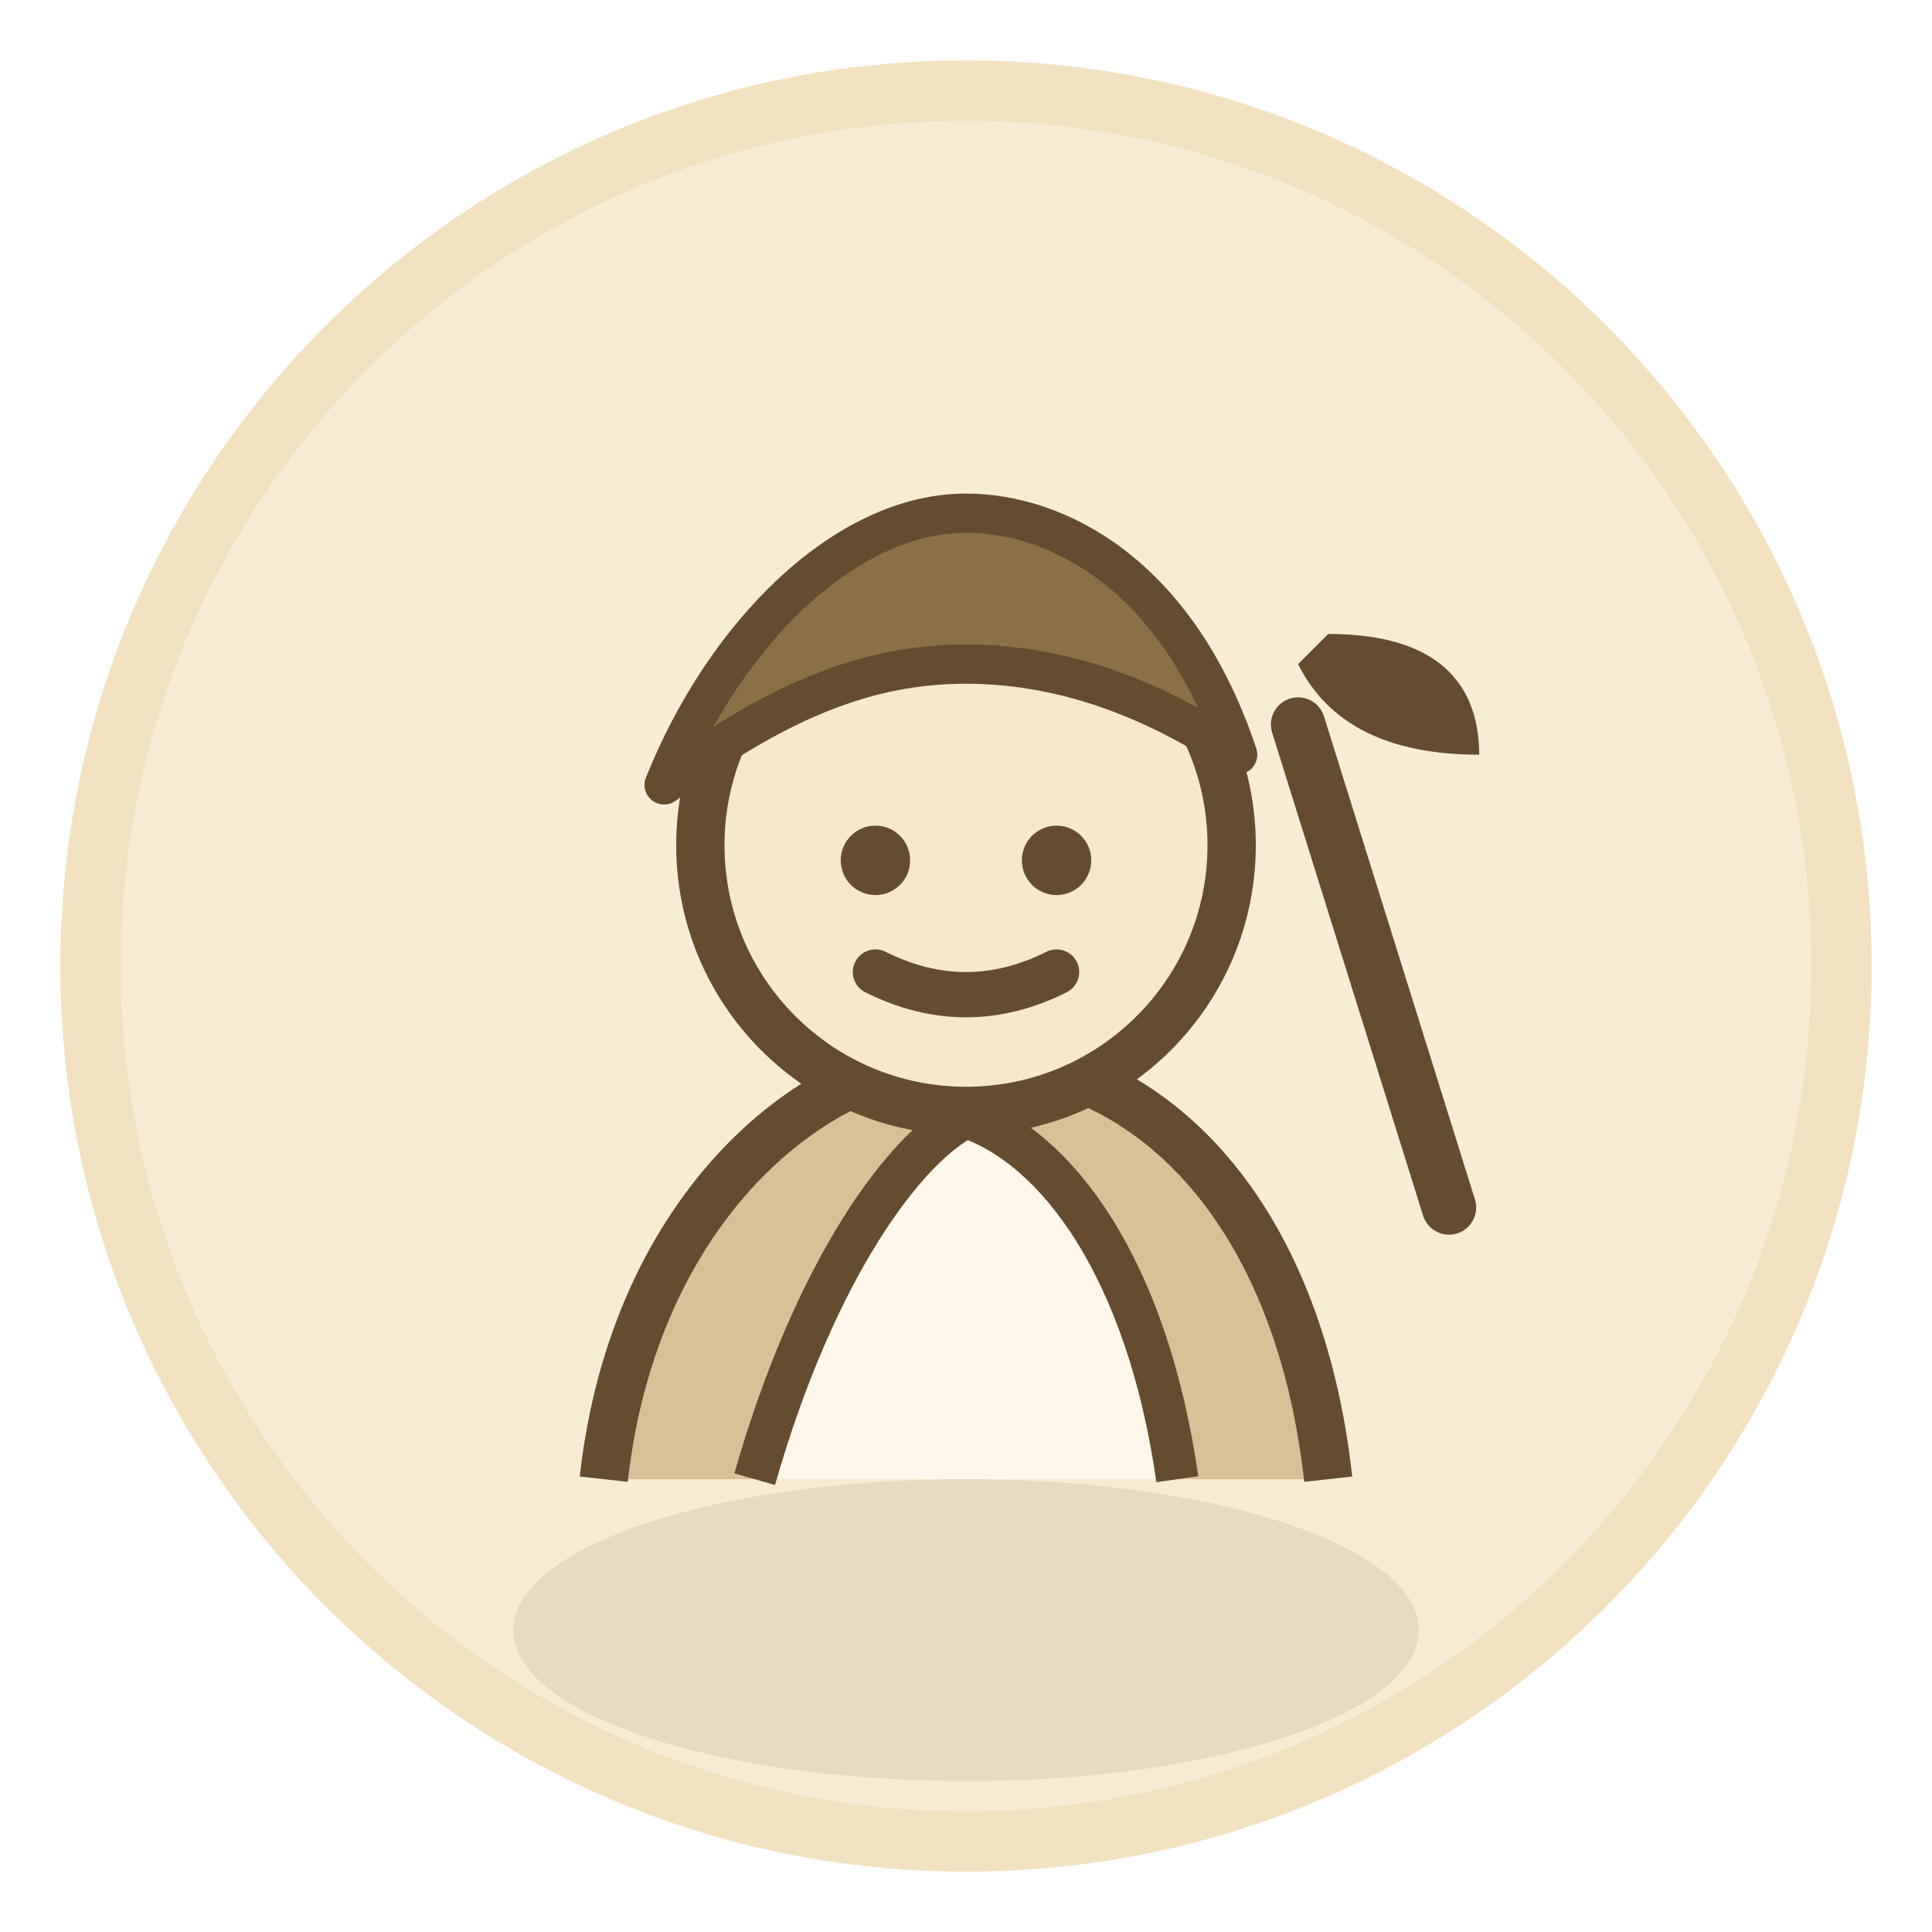
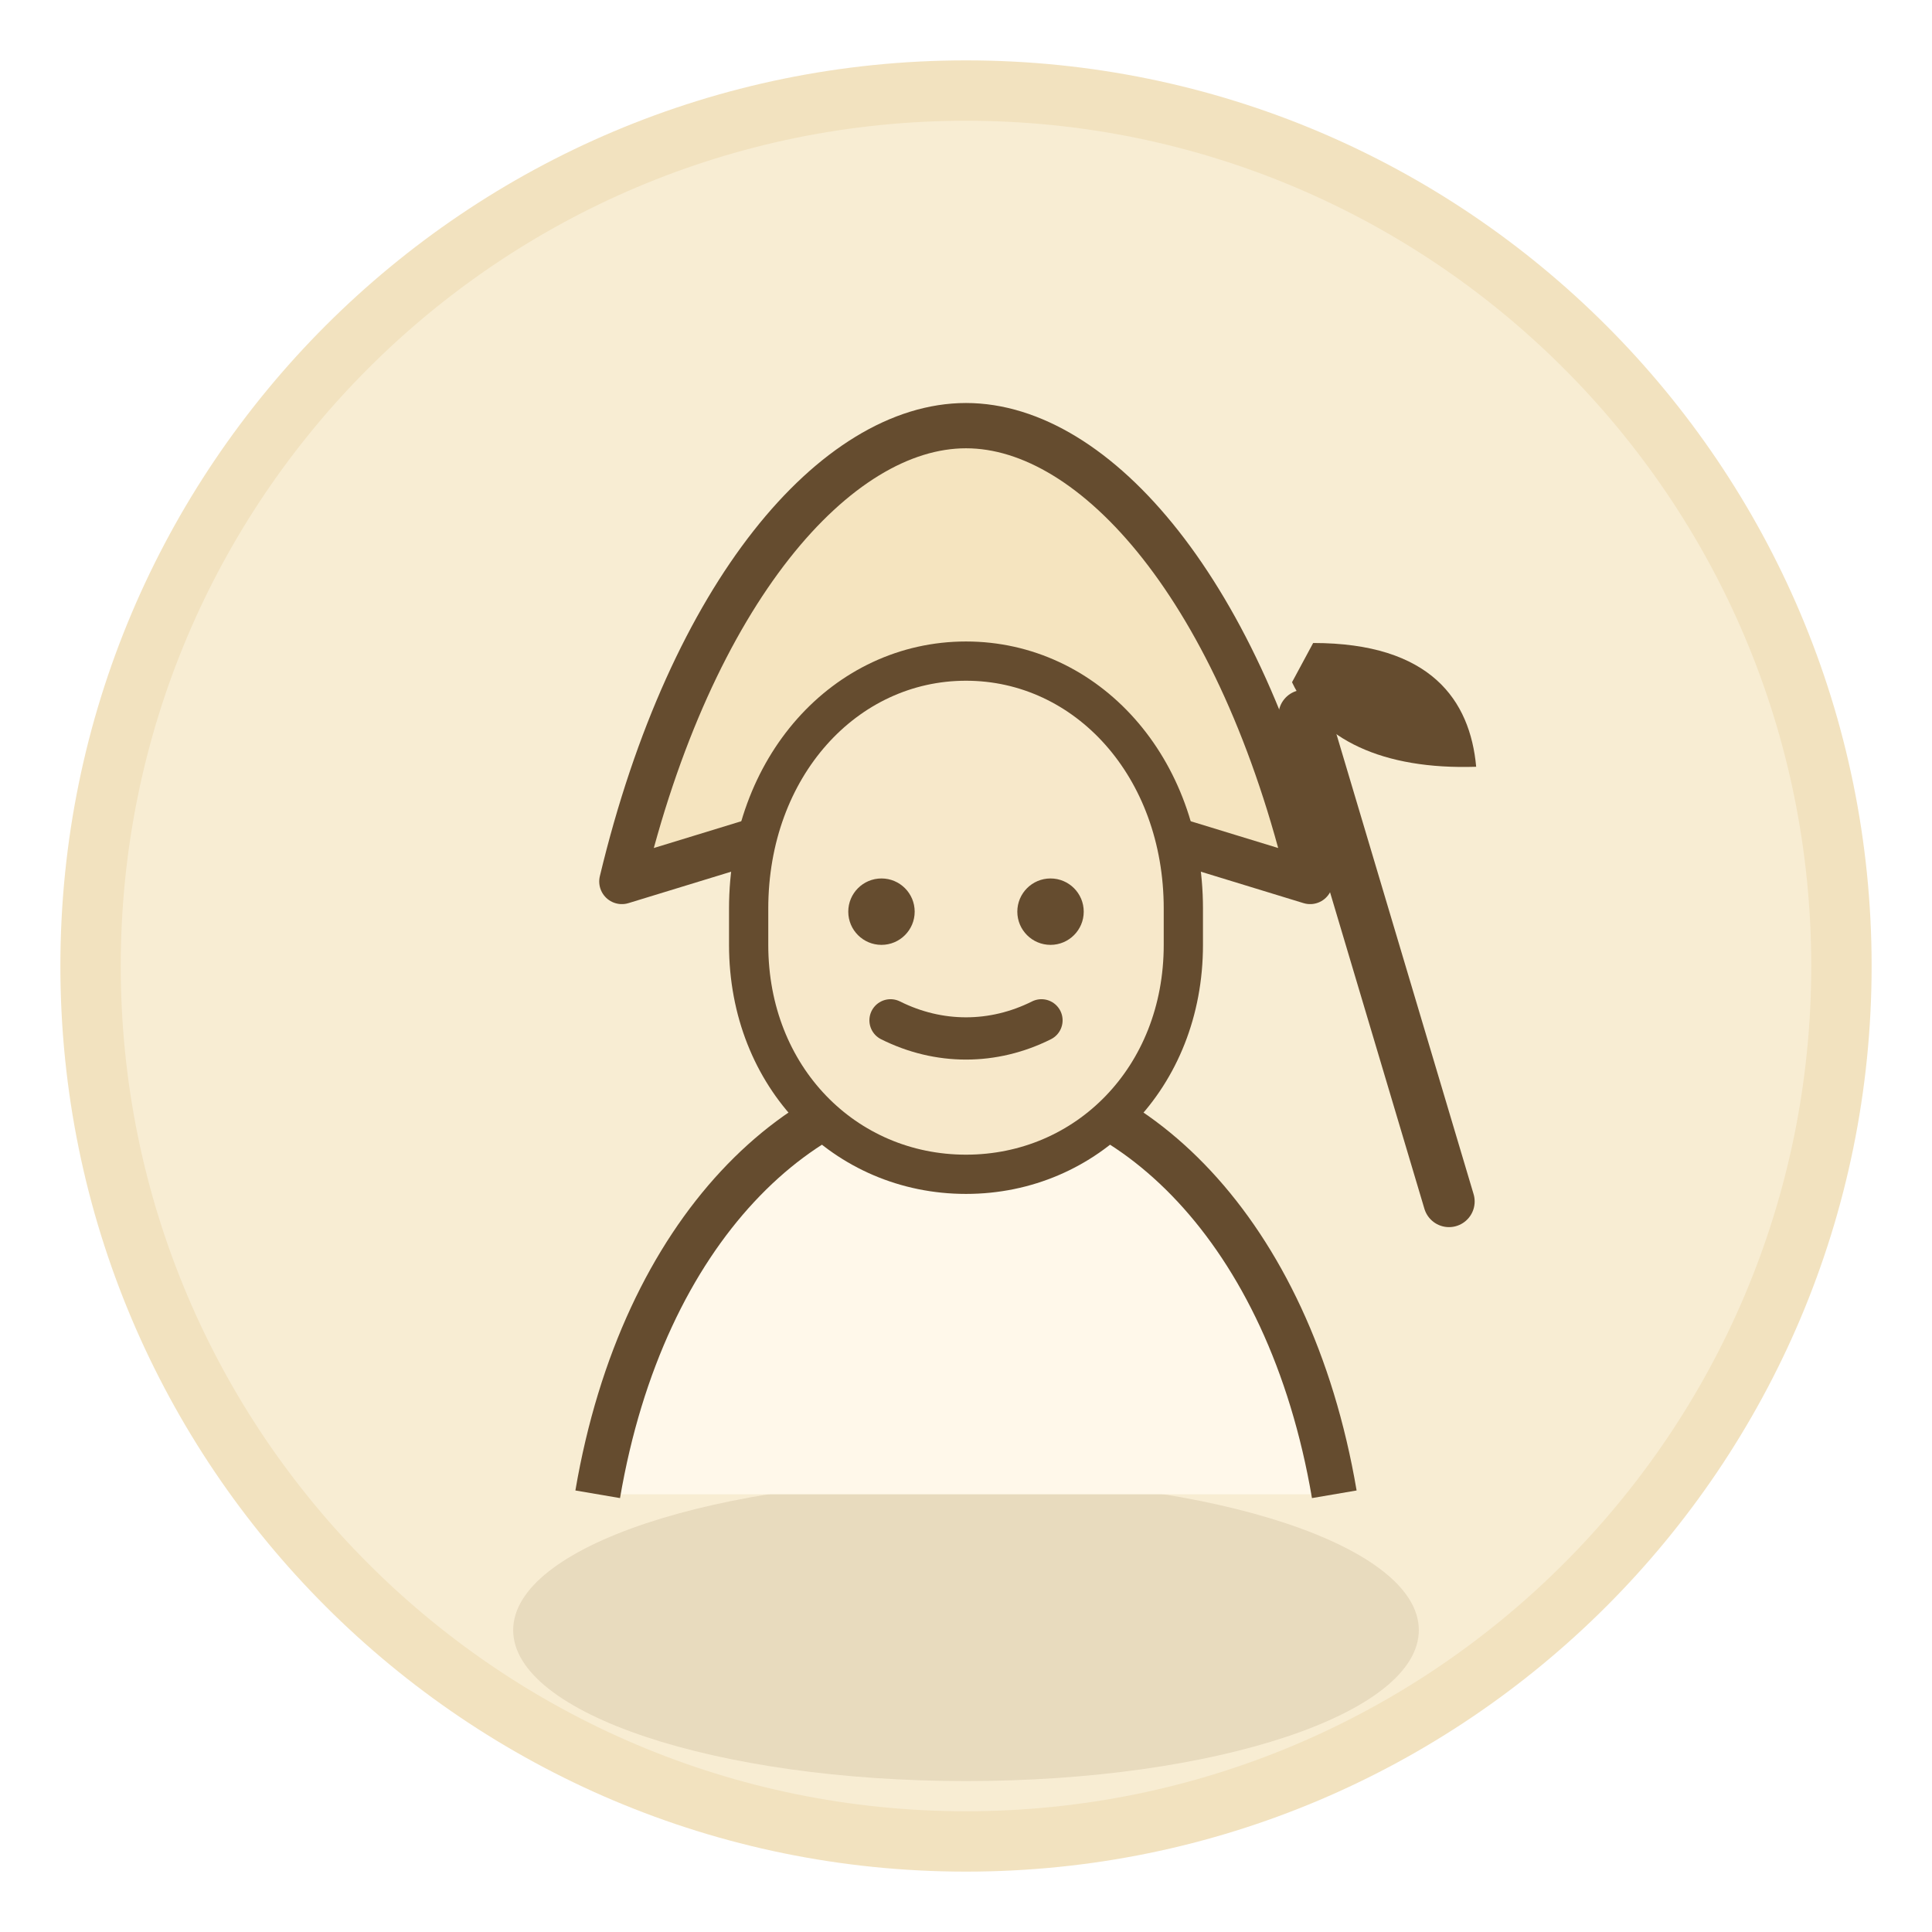
<svg xmlns="http://www.w3.org/2000/svg" viewBox="0 0 64 64">
  <circle cx="32" cy="32" r="30" fill="#f2e2bf" />
  <circle cx="32" cy="32" r="28" fill="#f8edd3" />
  <ellipse cx="32" cy="54" rx="15" ry="5" fill="#8d6f45" opacity=".15" />
-   <path d="M20 49c1-9 7-14 12-14 6 0 11 5 12 14" fill="#d8c196" stroke="#654c2f" stroke-width="1.6" stroke-linejoin="round" />
-   <circle cx="32" cy="28" r="8.8" fill="#f7e8ca" stroke="#654c2f" stroke-width="1.6" />
-   <path d="M22 26c2-5 6-9 10-9 3 0 7 2 9 8-3-2-6-3-9-3s-6 1-10 4Z" fill="#8d6f45" stroke="#654c2f" stroke-width="1.3" stroke-linejoin="round" />
-   <circle cx="29" cy="28.5" r="1.15" fill="#654c2f" />
-   <circle cx="35" cy="28.5" r="1.15" fill="#654c2f" />
-   <path d="M29 32.2c2 1 4 1 6 0" stroke="#654c2f" stroke-width="1.5" stroke-linecap="round" fill="none" />
-   <path d="M25 49c2-7 5-11 7-12 3 1 6 5 7 12" fill="#fff8ea" stroke="#654c2f" stroke-width="1.4" stroke-linejoin="round" />
-   <path d="M43 24l5 16" stroke="#654c2f" stroke-width="1.8" stroke-linecap="round" />
-   <path d="M44 21c4 0 5 2 5 4-3 0-5-1-6-3Z" fill="#654c2f" />
+   <path d="M19.8 49.5c1.5-8.8 6.8-13.8 12.2-13.8s10.7 5 12.2 13.8" fill="#fff8ea" stroke="#654c2f" stroke-width="1.5" stroke-linejoin="round" />
+   <path d="M20.6 29.2c2.3-9.6 7.1-15.1 11.4-15.1s9.1 5.5 11.4 15.1l-4.9-1.5-6.5 7.8-6.5-7.8Z" fill="#f5e4bf" stroke="#654c2f" stroke-width="1.5" stroke-linejoin="round" />
+   <path d="M24.8 30.1c0-4.7 3.2-8.2 7.2-8.2s7.2 3.5 7.2 8.2v1.2c0 4.4-3.2 7.6-7.2 7.6s-7.2-3.2-7.2-7.6Z" fill="#f7e8ca" stroke="#654c2f" stroke-width="1.3" />
+   <circle cx="29.2" cy="30.2" r="1.1" fill="#654c2f" />
+   <circle cx="34.8" cy="30.2" r="1.1" fill="#654c2f" />
+   <path d="M29.5 33.8c1.6.8 3.4.8 5 0" stroke="#654c2f" stroke-width="1.4" stroke-linecap="round" fill="none" />
+   <path d="M43.2 23.7 48 39.8" stroke="#654c2f" stroke-width="1.7" stroke-linecap="round" />
+   <path d="M43.5 21.3c3.9 0 5.2 1.9 5.4 4.1-3.1.1-5.2-.9-6.1-2.8Z" fill="#654c2f" />
</svg>
